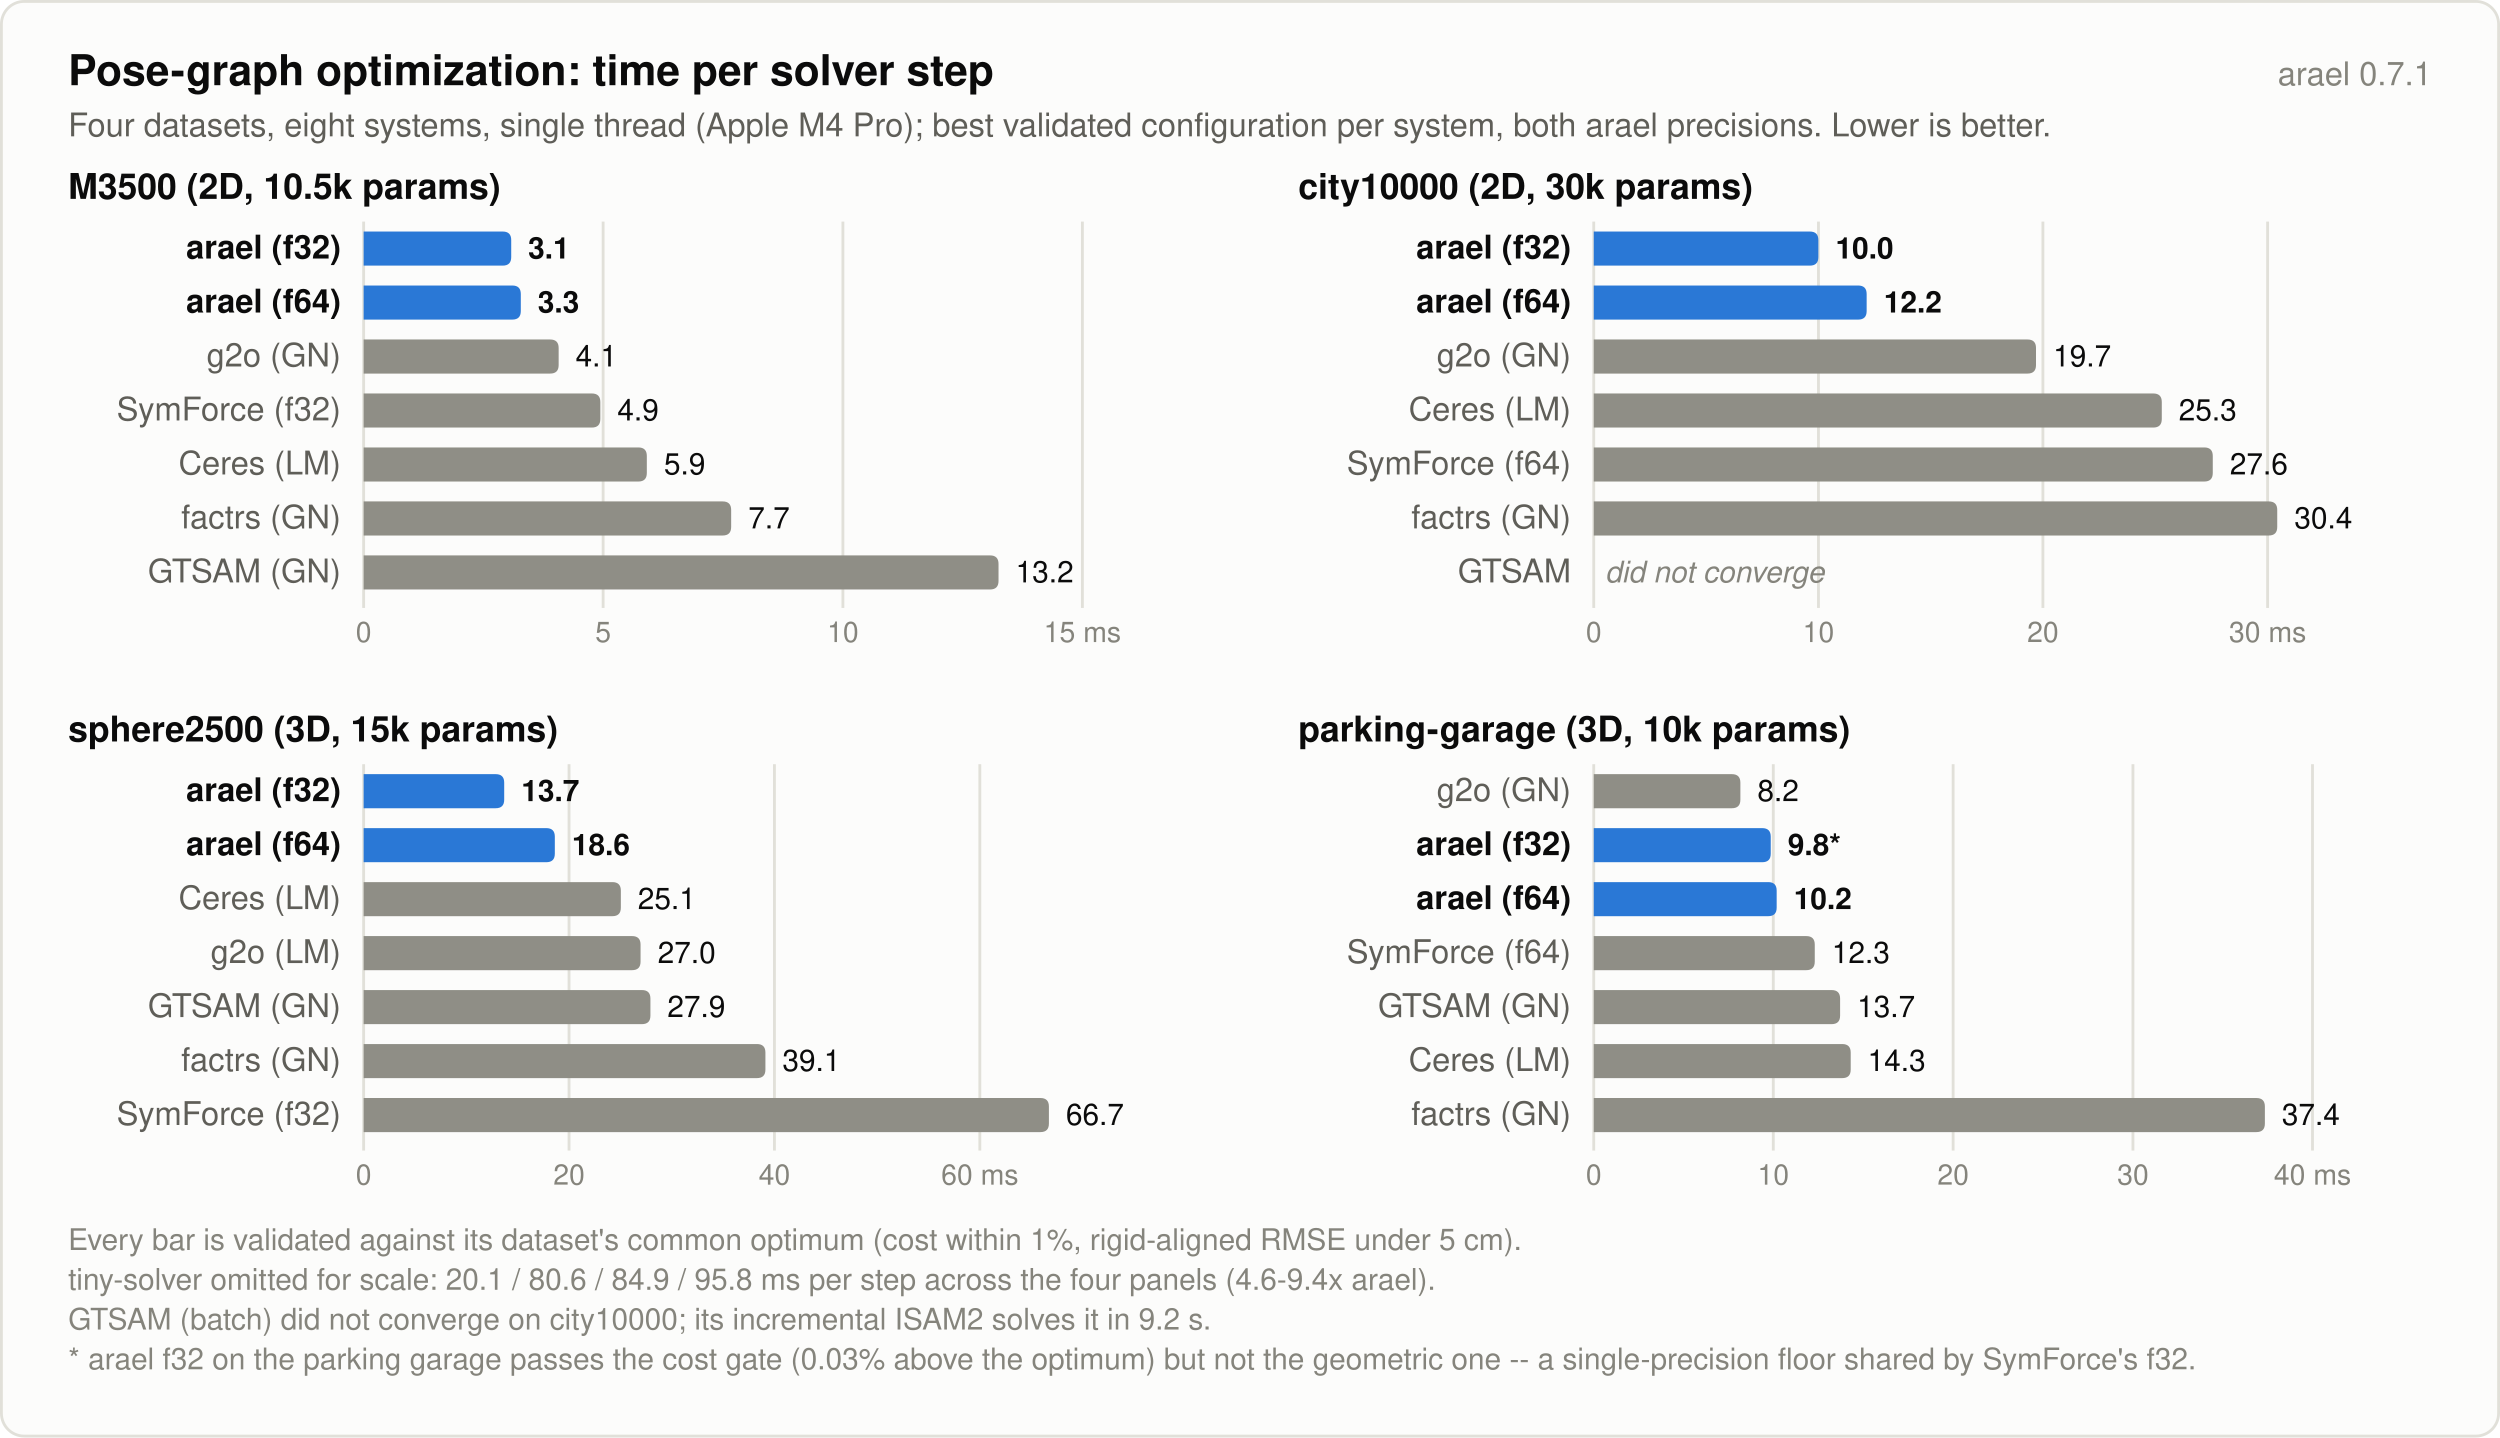
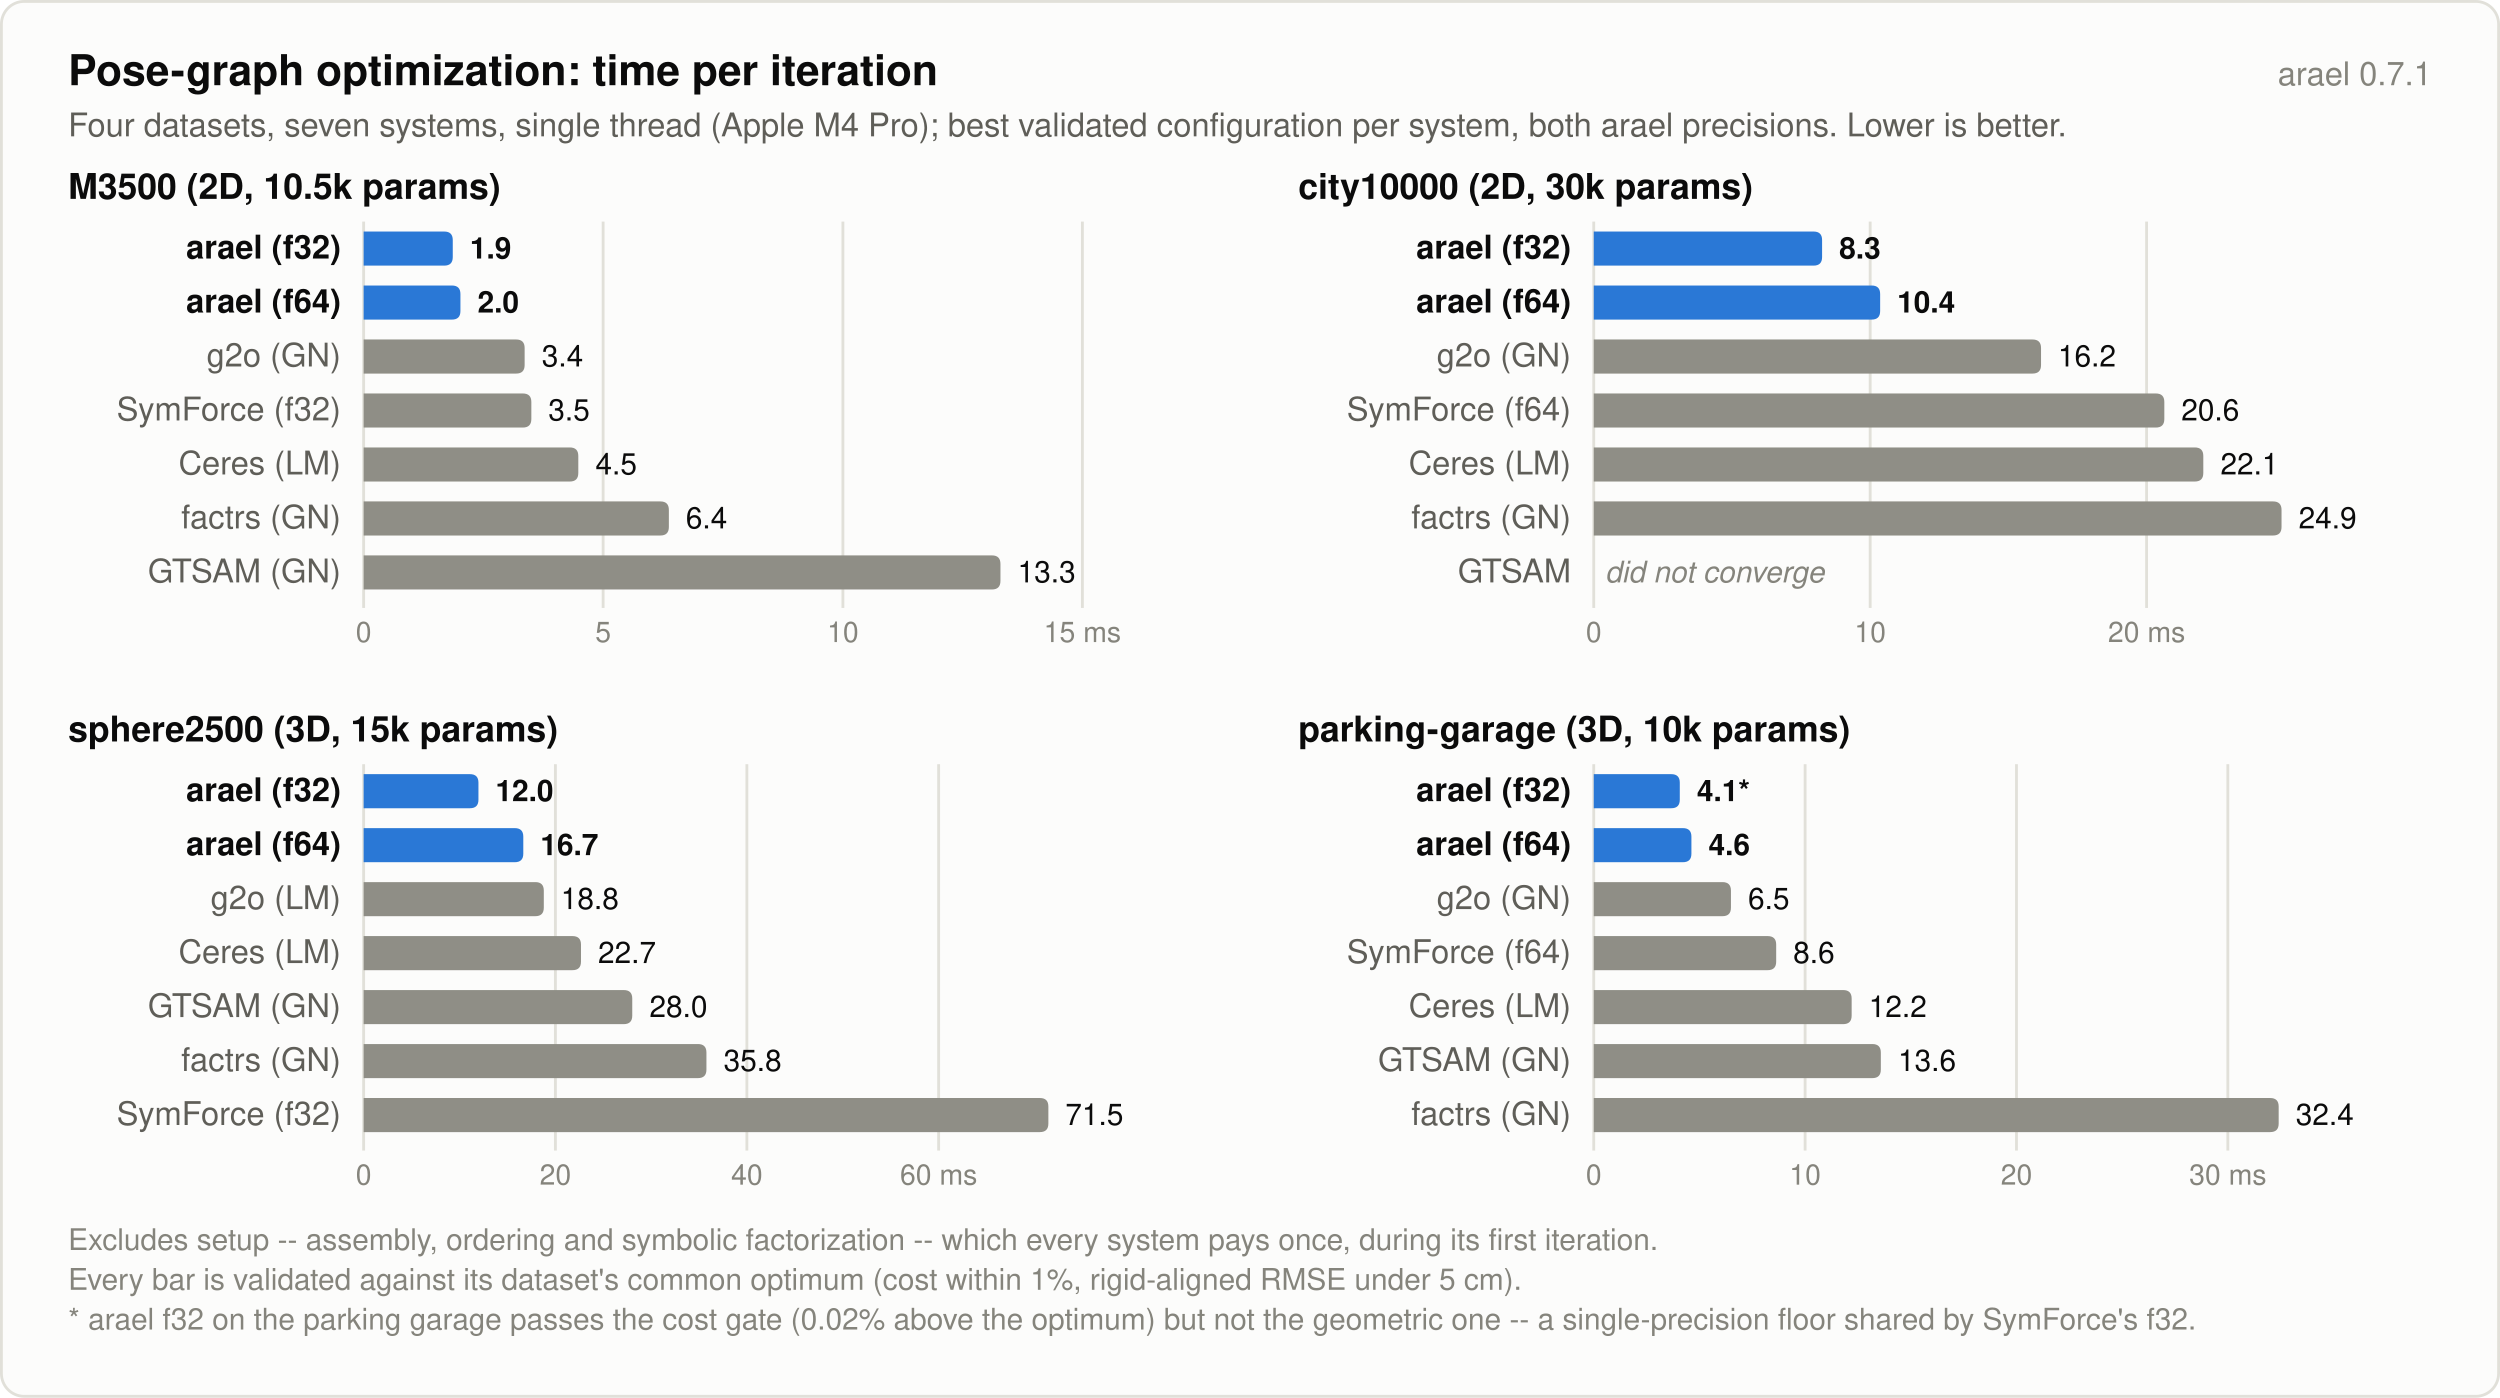
- <svg xmlns="http://www.w3.org/2000/svg" width="880" height="506" viewBox="0 0 880 506" font-family="ui-sans-serif, system-ui, -apple-system, 'Segoe UI', Helvetica, Arial, sans-serif">
-   <rect x="0.5" y="0.5" width="879" height="505" rx="8" fill="#fcfcfb" stroke="#e1e0d9" />
-   <text x="24" y="30" font-size="15" font-weight="600" fill="#0b0b0b">Pose-graph optimization: time per solver step</text>
+ <svg xmlns="http://www.w3.org/2000/svg" width="880" height="492" viewBox="0 0 880 492" font-family="ui-sans-serif, system-ui, -apple-system, 'Segoe UI', Helvetica, Arial, sans-serif">
+   <rect x="0.5" y="0.5" width="879" height="491" rx="8" fill="#fcfcfb" stroke="#e1e0d9" />
+   <text x="24" y="30" font-size="15" font-weight="600" fill="#0b0b0b">Pose-graph optimization: time per iteration</text>
  <text x="856" y="30" font-size="11.5" text-anchor="end" fill="#85847c">arael 0.7.1</text>
-   <text x="24" y="48" font-size="11.5" fill="#5f5e58">Four datasets, eight systems, single thread (Apple M4 Pro); best validated configuration per system, both arael precisions. Lower is better.</text>
+   <text x="24" y="48" font-size="11.5" fill="#5f5e58">Four datasets, seven systems, single thread (Apple M4 Pro); best validated configuration per system, both arael precisions. Lower is better.</text>
  <text x="24" y="70" font-size="12.5" font-weight="600" fill="#0b0b0b">M3500 (2D, 10.5k params)</text>
  <line x1="128.0" y1="78" x2="128.0" y2="214" stroke="#e1e0d9" stroke-width="1" />
  <text x="128.0" y="226" font-size="10" text-anchor="middle" fill="#85847c">0</text>
  <line x1="212.3" y1="78" x2="212.3" y2="214" stroke="#e1e0d9" stroke-width="1" />
  <text x="212.3" y="226" font-size="10" text-anchor="middle" fill="#85847c">5</text>
  <line x1="296.7" y1="78" x2="296.7" y2="214" stroke="#e1e0d9" stroke-width="1" />
  <text x="296.7" y="226" font-size="10" text-anchor="middle" fill="#85847c">10</text>
  <line x1="381.0" y1="78" x2="381.0" y2="214" stroke="#e1e0d9" stroke-width="1" />
  <text x="381.0" y="226" font-size="10" text-anchor="middle" fill="#85847c">15 ms</text>
  <text x="120" y="91.0" font-size="11.5" text-anchor="end" font-weight="600" fill="#0b0b0b">arael (f32)</text>
-   <path d="M128,81.5 L176.949,81.5 Q179.949,81.5 179.949,84.5 L179.949,90.5 Q179.949,93.5 176.949,93.5 L128,93.5 Z" fill="#2a78d6" />
-   <text x="185.9" y="91.0" font-size="10.5" font-weight="600" fill="#0b0b0b">3.1</text>
+   <path d="M128,81.5 L156.372,81.5 Q159.372,81.5 159.372,84.5 L159.372,90.5 Q159.372,93.5 156.372,93.5 L128,93.5 Z" fill="#2a78d6" />
+   <text x="165.4" y="91.0" font-size="10.5" font-weight="600" fill="#0b0b0b">1.9</text>
  <text x="120" y="110.0" font-size="11.5" text-anchor="end" font-weight="600" fill="#0b0b0b">arael (f64)</text>
-   <path d="M128,100.5 L180.323,100.5 Q183.323,100.5 183.323,103.5 L183.323,109.5 Q183.323,112.5 180.323,112.5 L128,112.5 Z" fill="#2a78d6" />
-   <text x="189.3" y="110.0" font-size="10.5" font-weight="600" fill="#0b0b0b">3.3</text>
+   <path d="M128,100.5 L159.071,100.5 Q162.071,100.5 162.071,103.5 L162.071,109.5 Q162.071,112.5 159.071,112.5 L128,112.5 Z" fill="#2a78d6" />
+   <text x="168.1" y="110.0" font-size="10.5" font-weight="600" fill="#0b0b0b">2.0</text>
  <text x="120" y="129.0" font-size="11.5" text-anchor="end" fill="#5f5e58">g2o (GN)</text>
-   <path d="M128,119.5 L193.647,119.5 Q196.647,119.5 196.647,122.5 L196.647,128.5 Q196.647,131.5 193.647,131.5 L128,131.5 Z" fill="#8f8e86" />
-   <text x="202.6" y="129.0" font-size="10.5" fill="#0b0b0b">4.1</text>
+   <path d="M128,119.5 L181.672,119.5 Q184.672,119.5 184.672,122.5 L184.672,128.5 Q184.672,131.5 181.672,131.5 L128,131.5 Z" fill="#8f8e86" />
+   <text x="190.7" y="129.0" font-size="10.5" fill="#0b0b0b">3.4</text>
  <text x="120" y="148.0" font-size="11.5" text-anchor="end" fill="#5f5e58">SymForce (f32)</text>
-   <path d="M128,138.5 L208.321,138.5 Q211.321,138.5 211.321,141.5 L211.321,147.5 Q211.321,150.5 208.321,150.5 L128,150.5 Z" fill="#8f8e86" />
-   <text x="217.3" y="148.0" font-size="10.5" fill="#0b0b0b">4.9</text>
+   <path d="M128,138.5 L184.033,138.5 Q187.033,138.5 187.033,141.5 L187.033,147.5 Q187.033,150.5 184.033,150.5 L128,150.5 Z" fill="#8f8e86" />
+   <text x="193.0" y="148.0" font-size="10.5" fill="#0b0b0b">3.5</text>
  <text x="120" y="167.0" font-size="11.5" text-anchor="end" fill="#5f5e58">Ceres (LM)</text>
-   <path d="M128,157.5 L224.682,157.5 Q227.682,157.5 227.682,160.5 L227.682,166.5 Q227.682,169.5 224.682,169.5 L128,169.5 Z" fill="#8f8e86" />
-   <text x="233.7" y="167.0" font-size="10.5" fill="#0b0b0b">5.9</text>
+   <path d="M128,157.5 L200.563,157.5 Q203.563,157.5 203.563,160.5 L203.563,166.5 Q203.563,169.5 200.563,169.5 L128,169.5 Z" fill="#8f8e86" />
+   <text x="209.6" y="167.0" font-size="10.5" fill="#0b0b0b">4.5</text>
  <text x="120" y="186.0" font-size="11.5" text-anchor="end" fill="#5f5e58">factrs (GN)</text>
-   <path d="M128,176.5 L254.367,176.5 Q257.367,176.5 257.367,179.5 L257.367,185.5 Q257.367,188.5 254.367,188.5 L128,188.5 Z" fill="#8f8e86" />
-   <text x="263.4" y="186.0" font-size="10.5" fill="#0b0b0b">7.7</text>
+   <path d="M128,176.5 L232.441,176.5 Q235.441,176.5 235.441,179.5 L235.441,185.5 Q235.441,188.5 232.441,188.5 L128,188.5 Z" fill="#8f8e86" />
+   <text x="241.4" y="186.0" font-size="10.5" fill="#0b0b0b">6.4</text>
  <text x="120" y="205.0" font-size="11.5" text-anchor="end" fill="#5f5e58">GTSAM (GN)</text>
-   <path d="M128,195.5 L348.483,195.5 Q351.483,195.5 351.483,198.5 L351.483,204.5 Q351.483,207.5 348.483,207.5 L128,207.5 Z" fill="#8f8e86" />
-   <text x="357.5" y="205.0" font-size="10.5" fill="#0b0b0b">13.2</text>
+   <path d="M128,195.5 L349.158,195.5 Q352.158,195.5 352.158,198.5 L352.158,204.5 Q352.158,207.5 349.158,207.5 L128,207.5 Z" fill="#8f8e86" />
+   <text x="358.2" y="205.0" font-size="10.5" fill="#0b0b0b">13.3</text>
  <text x="457" y="70" font-size="12.5" font-weight="600" fill="#0b0b0b">city10000 (2D, 30k params)</text>
  <line x1="561.0" y1="78" x2="561.0" y2="214" stroke="#e1e0d9" stroke-width="1" />
  <text x="561.0" y="226" font-size="10" text-anchor="middle" fill="#85847c">0</text>
-   <line x1="640.1" y1="78" x2="640.1" y2="214" stroke="#e1e0d9" stroke-width="1" />
-   <text x="640.1" y="226" font-size="10" text-anchor="middle" fill="#85847c">10</text>
-   <line x1="719.1" y1="78" x2="719.1" y2="214" stroke="#e1e0d9" stroke-width="1" />
-   <text x="719.1" y="226" font-size="10" text-anchor="middle" fill="#85847c">20</text>
-   <line x1="798.2" y1="78" x2="798.2" y2="214" stroke="#e1e0d9" stroke-width="1" />
-   <text x="798.2" y="226" font-size="10" text-anchor="middle" fill="#85847c">30 ms</text>
+   <line x1="658.3" y1="78" x2="658.3" y2="214" stroke="#e1e0d9" stroke-width="1" />
+   <text x="658.3" y="226" font-size="10" text-anchor="middle" fill="#85847c">10</text>
+   <line x1="755.6" y1="78" x2="755.6" y2="214" stroke="#e1e0d9" stroke-width="1" />
+   <text x="755.6" y="226" font-size="10" text-anchor="middle" fill="#85847c">20 ms</text>
  <text x="553" y="91.0" font-size="11.5" text-anchor="end" font-weight="600" fill="#0b0b0b">arael (f32)</text>
-   <path d="M561,81.5 L637.062,81.5 Q640.062,81.5 640.062,84.5 L640.062,90.5 Q640.062,93.5 637.062,93.5 L561,93.5 Z" fill="#2a78d6" />
-   <text x="646.1" y="91.0" font-size="10.5" font-weight="600" fill="#0b0b0b">10.0</text>
+   <path d="M561,81.5 L638.376,81.5 Q641.376,81.5 641.376,84.5 L641.376,90.5 Q641.376,93.5 638.376,93.5 L561,93.5 Z" fill="#2a78d6" />
+   <text x="647.4" y="91.0" font-size="10.5" font-weight="600" fill="#0b0b0b">8.3</text>
  <text x="553" y="110.0" font-size="11.5" text-anchor="end" font-weight="600" fill="#0b0b0b">arael (f64)</text>
-   <path d="M561,100.5 L654.061,100.5 Q657.061,100.5 657.061,103.5 L657.061,109.5 Q657.061,112.5 654.061,112.5 L561,112.5 Z" fill="#2a78d6" />
-   <text x="663.1" y="110.0" font-size="10.5" font-weight="600" fill="#0b0b0b">12.2</text>
+   <path d="M561,100.5 L658.811,100.5 Q661.811,100.5 661.811,103.5 L661.811,109.5 Q661.811,112.5 658.811,112.5 L561,112.5 Z" fill="#2a78d6" />
+   <text x="667.8" y="110.0" font-size="10.5" font-weight="600" fill="#0b0b0b">10.4</text>
  <text x="553" y="129.0" font-size="11.5" text-anchor="end" fill="#5f5e58">g2o (GN)</text>
-   <path d="M561,119.5 L713.674,119.5 Q716.674,119.5 716.674,122.5 L716.674,128.5 Q716.674,131.5 713.674,131.5 L561,131.5 Z" fill="#8f8e86" />
-   <text x="722.7" y="129.0" font-size="10.5" fill="#0b0b0b">19.7</text>
-   <text x="553" y="148.0" font-size="11.5" text-anchor="end" fill="#5f5e58">Ceres (LM)</text>
-   <path d="M561,138.5 L757.949,138.5 Q760.949,138.5 760.949,141.5 L760.949,147.5 Q760.949,150.5 757.949,150.5 L561,150.5 Z" fill="#8f8e86" />
-   <text x="766.9" y="148.0" font-size="10.5" fill="#0b0b0b">25.3</text>
-   <text x="553" y="167.0" font-size="11.5" text-anchor="end" fill="#5f5e58">SymForce (f64)</text>
-   <path d="M561,157.5 L775.896,157.5 Q778.896,157.5 778.896,160.5 L778.896,166.5 Q778.896,169.5 775.896,169.5 L561,169.5 Z" fill="#8f8e86" />
-   <text x="784.9" y="167.0" font-size="10.5" fill="#0b0b0b">27.6</text>
+   <path d="M561,119.5 L715.444,119.5 Q718.444,119.5 718.444,122.5 L718.444,128.5 Q718.444,131.5 715.444,131.5 L561,131.5 Z" fill="#8f8e86" />
+   <text x="724.4" y="129.0" font-size="10.5" fill="#0b0b0b">16.2</text>
+   <text x="553" y="148.0" font-size="11.5" text-anchor="end" fill="#5f5e58">SymForce (f64)</text>
+   <path d="M561,138.5 L758.843,138.5 Q761.843,138.5 761.843,141.5 L761.843,147.5 Q761.843,150.5 758.843,150.5 L561,150.5 Z" fill="#8f8e86" />
+   <text x="767.8" y="148.0" font-size="10.5" fill="#0b0b0b">20.6</text>
+   <text x="553" y="167.0" font-size="11.5" text-anchor="end" fill="#5f5e58">Ceres (LM)</text>
+   <path d="M561,157.5 L772.563,157.5 Q775.563,157.5 775.563,160.5 L775.563,166.5 Q775.563,169.5 772.563,169.5 L561,169.5 Z" fill="#8f8e86" />
+   <text x="781.6" y="167.0" font-size="10.5" fill="#0b0b0b">22.1</text>
  <text x="553" y="186.0" font-size="11.5" text-anchor="end" fill="#5f5e58">factrs (GN)</text>
-   <path d="M561,176.5 L798.587,176.5 Q801.587,176.5 801.587,179.5 L801.587,185.5 Q801.587,188.5 798.587,188.5 L561,188.5 Z" fill="#8f8e86" />
-   <text x="807.6" y="186.0" font-size="10.5" fill="#0b0b0b">30.4</text>
+   <path d="M561,176.5 L800.102,176.5 Q803.102,176.5 803.102,179.5 L803.102,185.5 Q803.102,188.5 800.102,188.5 L561,188.5 Z" fill="#8f8e86" />
+   <text x="809.1" y="186.0" font-size="10.5" fill="#0b0b0b">24.9</text>
  <text x="553" y="205.0" font-size="11.5" text-anchor="end" fill="#5f5e58">GTSAM</text>
  <text x="565" y="205.0" font-size="10.5" font-style="italic" fill="#85847c">did not converge</text>
  <text x="24" y="261" font-size="12.5" font-weight="600" fill="#0b0b0b">sphere2500 (3D, 15k params)</text>
  <line x1="128.0" y1="269" x2="128.0" y2="405" stroke="#e1e0d9" stroke-width="1" />
  <text x="128.0" y="417" font-size="10" text-anchor="middle" fill="#85847c">0</text>
-   <line x1="200.3" y1="269" x2="200.3" y2="405" stroke="#e1e0d9" stroke-width="1" />
-   <text x="200.3" y="417" font-size="10" text-anchor="middle" fill="#85847c">20</text>
-   <line x1="272.6" y1="269" x2="272.6" y2="405" stroke="#e1e0d9" stroke-width="1" />
-   <text x="272.6" y="417" font-size="10" text-anchor="middle" fill="#85847c">40</text>
-   <line x1="344.9" y1="269" x2="344.9" y2="405" stroke="#e1e0d9" stroke-width="1" />
-   <text x="344.9" y="417" font-size="10" text-anchor="middle" fill="#85847c">60 ms</text>
+   <line x1="195.5" y1="269" x2="195.5" y2="405" stroke="#e1e0d9" stroke-width="1" />
+   <text x="195.5" y="417" font-size="10" text-anchor="middle" fill="#85847c">20</text>
+   <line x1="262.9" y1="269" x2="262.9" y2="405" stroke="#e1e0d9" stroke-width="1" />
+   <text x="262.9" y="417" font-size="10" text-anchor="middle" fill="#85847c">40</text>
+   <line x1="330.4" y1="269" x2="330.4" y2="405" stroke="#e1e0d9" stroke-width="1" />
+   <text x="330.4" y="417" font-size="10" text-anchor="middle" fill="#85847c">60 ms</text>
  <text x="120" y="282.0" font-size="11.5" text-anchor="end" font-weight="600" fill="#0b0b0b">arael (f32)</text>
-   <path d="M128,272.5 L174.48,272.5 Q177.48,272.5 177.48,275.5 L177.48,281.5 Q177.48,284.5 174.48,284.5 L128,284.5 Z" fill="#2a78d6" />
-   <text x="183.5" y="282.0" font-size="10.5" font-weight="600" fill="#0b0b0b">13.7</text>
+   <path d="M128,272.5 L165.413,272.5 Q168.413,272.5 168.413,275.5 L168.413,281.5 Q168.413,284.5 165.413,284.5 L128,284.5 Z" fill="#2a78d6" />
+   <text x="174.4" y="282.0" font-size="10.5" font-weight="600" fill="#0b0b0b">12.0</text>
  <text x="120" y="301.0" font-size="11.5" text-anchor="end" font-weight="600" fill="#0b0b0b">arael (f64)</text>
-   <path d="M128,291.5 L192.298,291.5 Q195.298,291.5 195.298,294.5 L195.298,300.5 Q195.298,303.5 192.298,303.5 L128,303.5 Z" fill="#2a78d6" />
-   <text x="201.3" y="301.0" font-size="10.5" font-weight="600" fill="#0b0b0b">18.6</text>
-   <text x="120" y="320.0" font-size="11.5" text-anchor="end" fill="#5f5e58">Ceres (LM)</text>
-   <path d="M128,310.5 L215.538,310.5 Q218.538,310.5 218.538,313.5 L218.538,319.5 Q218.538,322.5 215.538,322.5 L128,322.5 Z" fill="#8f8e86" />
-   <text x="224.5" y="320.0" font-size="10.5" fill="#0b0b0b">25.1</text>
-   <text x="120" y="339.0" font-size="11.5" text-anchor="end" fill="#5f5e58">g2o (LM)</text>
-   <path d="M128,329.5 L222.477,329.5 Q225.477,329.5 225.477,332.5 L225.477,338.5 Q225.477,341.5 222.477,341.5 L128,341.5 Z" fill="#8f8e86" />
-   <text x="231.5" y="339.0" font-size="10.5" fill="#0b0b0b">27.0</text>
+   <path d="M128,291.5 L181.2,291.5 Q184.2,291.5 184.2,294.5 L184.2,300.5 Q184.2,303.5 181.2,303.5 L128,303.5 Z" fill="#2a78d6" />
+   <text x="190.2" y="301.0" font-size="10.5" font-weight="600" fill="#0b0b0b">16.7</text>
+   <text x="120" y="320.0" font-size="11.5" text-anchor="end" fill="#5f5e58">g2o (LM)</text>
+   <path d="M128,310.5 L188.419,310.5 Q191.419,310.5 191.419,313.5 L191.419,319.5 Q191.419,322.5 188.419,322.5 L128,322.5 Z" fill="#8f8e86" />
+   <text x="197.4" y="320.0" font-size="10.5" fill="#0b0b0b">18.8</text>
+   <text x="120" y="339.0" font-size="11.5" text-anchor="end" fill="#5f5e58">Ceres (LM)</text>
+   <path d="M128,329.5 L201.507,329.5 Q204.507,329.5 204.507,332.5 L204.507,338.5 Q204.507,341.5 201.507,341.5 L128,341.5 Z" fill="#8f8e86" />
+   <text x="210.5" y="339.0" font-size="10.5" fill="#0b0b0b">22.7</text>
  <text x="120" y="358.0" font-size="11.5" text-anchor="end" fill="#5f5e58">GTSAM (GN)</text>
-   <path d="M128,348.5 L225.947,348.5 Q228.947,348.5 228.947,351.5 L228.947,357.5 Q228.947,360.5 225.947,360.5 L128,360.5 Z" fill="#8f8e86" />
-   <text x="234.9" y="358.0" font-size="10.5" fill="#0b0b0b">27.9</text>
+   <path d="M128,348.5 L219.555,348.5 Q222.555,348.5 222.555,351.5 L222.555,357.5 Q222.555,360.5 219.555,360.5 L128,360.5 Z" fill="#8f8e86" />
+   <text x="228.6" y="358.0" font-size="10.5" fill="#0b0b0b">28.0</text>
  <text x="120" y="377.0" font-size="11.5" text-anchor="end" fill="#5f5e58">factrs (GN)</text>
-   <path d="M128,367.5 L266.427,367.5 Q269.427,367.5 269.427,370.5 L269.427,376.5 Q269.427,379.5 266.427,379.5 L128,379.5 Z" fill="#8f8e86" />
-   <text x="275.4" y="377.0" font-size="10.5" fill="#0b0b0b">39.1</text>
+   <path d="M128,367.5 L245.664,367.5 Q248.664,367.5 248.664,370.5 L248.664,376.5 Q248.664,379.5 245.664,379.5 L128,379.5 Z" fill="#8f8e86" />
+   <text x="254.7" y="377.0" font-size="10.5" fill="#0b0b0b">35.8</text>
  <text x="120" y="396.0" font-size="11.5" text-anchor="end" fill="#5f5e58">SymForce (f32)</text>
-   <path d="M128,386.5 L366.217,386.5 Q369.217,386.5 369.217,389.5 L369.217,395.5 Q369.217,398.5 366.217,398.5 L128,398.5 Z" fill="#8f8e86" />
-   <text x="375.2" y="396.0" font-size="10.5" fill="#0b0b0b">66.7</text>
+   <path d="M128,386.5 L366.025,386.5 Q369.025,386.5 369.025,389.5 L369.025,395.5 Q369.025,398.5 366.025,398.5 L128,398.5 Z" fill="#8f8e86" />
+   <text x="375.0" y="396.0" font-size="10.5" fill="#0b0b0b">71.5</text>
  <text x="457" y="261" font-size="12.5" font-weight="600" fill="#0b0b0b">parking-garage (3D, 10k params)</text>
  <line x1="561.0" y1="269" x2="561.0" y2="405" stroke="#e1e0d9" stroke-width="1" />
  <text x="561.0" y="417" font-size="10" text-anchor="middle" fill="#85847c">0</text>
-   <line x1="624.2" y1="269" x2="624.2" y2="405" stroke="#e1e0d9" stroke-width="1" />
-   <text x="624.2" y="417" font-size="10" text-anchor="middle" fill="#85847c">10</text>
-   <line x1="687.5" y1="269" x2="687.5" y2="405" stroke="#e1e0d9" stroke-width="1" />
-   <text x="687.5" y="417" font-size="10" text-anchor="middle" fill="#85847c">20</text>
-   <line x1="750.8" y1="269" x2="750.8" y2="405" stroke="#e1e0d9" stroke-width="1" />
-   <text x="750.8" y="417" font-size="10" text-anchor="middle" fill="#85847c">30</text>
-   <line x1="814.0" y1="269" x2="814.0" y2="405" stroke="#e1e0d9" stroke-width="1" />
-   <text x="814.0" y="417" font-size="10" text-anchor="middle" fill="#85847c">40 ms</text>
-   <text x="553" y="282.0" font-size="11.5" text-anchor="end" fill="#5f5e58">g2o (GN)</text>
-   <path d="M561,272.5 L609.612,272.5 Q612.612,272.5 612.612,275.5 L612.612,281.5 Q612.612,284.5 609.612,284.5 L561,284.5 Z" fill="#8f8e86" />
-   <text x="618.6" y="282.0" font-size="10.5" fill="#0b0b0b">8.2</text>
-   <text x="553" y="301.0" font-size="11.5" text-anchor="end" font-weight="600" fill="#0b0b0b">arael (f32)</text>
-   <path d="M561,291.5 L620.301,291.5 Q623.301,291.5 623.301,294.5 L623.301,300.5 Q623.301,303.5 620.301,303.5 L561,303.5 Z" fill="#2a78d6" />
-   <text x="629.3" y="301.0" font-size="10.5" font-weight="600" fill="#0b0b0b">9.8*</text>
-   <text x="553" y="320.0" font-size="11.5" text-anchor="end" font-weight="600" fill="#0b0b0b">arael (f64)</text>
-   <path d="M561,310.5 L622.389,310.5 Q625.389,310.5 625.389,313.5 L625.389,319.5 Q625.389,322.5 622.389,322.5 L561,322.5 Z" fill="#2a78d6" />
-   <text x="631.4" y="320.0" font-size="10.5" font-weight="600" fill="#0b0b0b">10.2</text>
+   <line x1="635.4" y1="269" x2="635.4" y2="405" stroke="#e1e0d9" stroke-width="1" />
+   <text x="635.4" y="417" font-size="10" text-anchor="middle" fill="#85847c">10</text>
+   <line x1="709.8" y1="269" x2="709.8" y2="405" stroke="#e1e0d9" stroke-width="1" />
+   <text x="709.8" y="417" font-size="10" text-anchor="middle" fill="#85847c">20</text>
+   <line x1="784.2" y1="269" x2="784.2" y2="405" stroke="#e1e0d9" stroke-width="1" />
+   <text x="784.2" y="417" font-size="10" text-anchor="middle" fill="#85847c">30 ms</text>
+   <text x="553" y="282.0" font-size="11.5" text-anchor="end" font-weight="600" fill="#0b0b0b">arael (f32)</text>
+   <path d="M561,272.5 L588.286,272.5 Q591.286,272.5 591.286,275.5 L591.286,281.5 Q591.286,284.5 588.286,284.5 L561,284.5 Z" fill="#2a78d6" />
+   <text x="597.3" y="282.0" font-size="10.5" font-weight="600" fill="#0b0b0b">4.1*</text>
+   <text x="553" y="301.0" font-size="11.5" text-anchor="end" font-weight="600" fill="#0b0b0b">arael (f64)</text>
+   <path d="M561,291.5 L592.378,291.5 Q595.378,291.5 595.378,294.5 L595.378,300.5 Q595.378,303.5 592.378,303.5 L561,303.5 Z" fill="#2a78d6" />
+   <text x="601.4" y="301.0" font-size="10.5" font-weight="600" fill="#0b0b0b">4.6</text>
+   <text x="553" y="320.0" font-size="11.5" text-anchor="end" fill="#5f5e58">g2o (GN)</text>
+   <path d="M561,310.5 L606.293,310.5 Q609.293,310.5 609.293,313.5 L609.293,319.5 Q609.293,322.5 606.293,322.5 L561,322.5 Z" fill="#8f8e86" />
+   <text x="615.3" y="320.0" font-size="10.5" fill="#0b0b0b">6.5</text>
  <text x="553" y="339.0" font-size="11.5" text-anchor="end" fill="#5f5e58">SymForce (f64)</text>
-   <path d="M561,329.5 L635.798,329.5 Q638.798,329.5 638.798,332.5 L638.798,338.5 Q638.798,341.5 635.798,341.5 L561,341.5 Z" fill="#8f8e86" />
-   <text x="644.8" y="339.0" font-size="10.5" fill="#0b0b0b">12.3</text>
-   <text x="553" y="358.0" font-size="11.5" text-anchor="end" fill="#5f5e58">GTSAM (GN)</text>
-   <path d="M561,348.5 L644.716,348.5 Q647.716,348.5 647.716,351.5 L647.716,357.5 Q647.716,360.5 644.716,360.5 L561,360.5 Z" fill="#8f8e86" />
-   <text x="653.7" y="358.0" font-size="10.5" fill="#0b0b0b">13.7</text>
-   <text x="553" y="377.0" font-size="11.5" text-anchor="end" fill="#5f5e58">Ceres (LM)</text>
-   <path d="M561,367.5 L648.447,367.5 Q651.447,367.5 651.447,370.5 L651.447,376.5 Q651.447,379.5 648.447,379.5 L561,379.5 Z" fill="#8f8e86" />
-   <text x="657.4" y="377.0" font-size="10.5" fill="#0b0b0b">14.3</text>
+   <path d="M561,329.5 L622.217,329.5 Q625.217,329.5 625.217,332.5 L625.217,338.5 Q625.217,341.5 622.217,341.5 L561,341.5 Z" fill="#8f8e86" />
+   <text x="631.2" y="339.0" font-size="10.5" fill="#0b0b0b">8.6</text>
+   <text x="553" y="358.0" font-size="11.5" text-anchor="end" fill="#5f5e58">Ceres (LM)</text>
+   <path d="M561,348.5 L648.782,348.5 Q651.782,348.5 651.782,351.5 L651.782,357.5 Q651.782,360.5 648.782,360.5 L561,360.5 Z" fill="#8f8e86" />
+   <text x="657.8" y="358.0" font-size="10.5" fill="#0b0b0b">12.2</text>
+   <text x="553" y="377.0" font-size="11.5" text-anchor="end" fill="#5f5e58">GTSAM (GN)</text>
+   <path d="M561,367.5 L659.051,367.5 Q662.051,367.5 662.051,370.5 L662.051,376.5 Q662.051,379.5 659.051,379.5 L561,379.5 Z" fill="#8f8e86" />
+   <text x="668.1" y="377.0" font-size="10.5" fill="#0b0b0b">13.6</text>
  <text x="553" y="396.0" font-size="11.5" text-anchor="end" fill="#5f5e58">factrs (GN)</text>
-   <path d="M561,386.5 L794.239,386.5 Q797.239,386.5 797.239,389.5 L797.239,395.5 Q797.239,398.5 794.239,398.5 L561,398.5 Z" fill="#8f8e86" />
-   <text x="803.2" y="396.0" font-size="10.5" fill="#0b0b0b">37.4</text>
-   <text x="24" y="440" font-size="10.5" fill="#85847c">Every bar is validated against its dataset's common optimum (cost within 1%, rigid-aligned RMSE under 5 cm).</text>
-   <text x="24" y="454" font-size="10.5" fill="#85847c">tiny-solver omitted for scale: 20.1 / 80.6 / 84.9 / 95.8 ms per step across the four panels (4.6-9.4x arael).</text>
-   <text x="24" y="468" font-size="10.5" fill="#85847c">GTSAM (batch) did not converge on city10000; its incremental ISAM2 solves it in 9.2 s.</text>
-   <text x="24" y="482" font-size="10.5" fill="#85847c">* arael f32 on the parking garage passes the cost gate (0.03% above the optimum) but not the geometric one -- a single-precision floor shared by SymForce's f32.</text>
+   <path d="M561,386.5 L799.094,386.5 Q802.094,386.5 802.094,389.5 L802.094,395.5 Q802.094,398.5 799.094,398.5 L561,398.5 Z" fill="#8f8e86" />
+   <text x="808.1" y="396.0" font-size="10.5" fill="#0b0b0b">32.4</text>
+   <text x="24" y="440" font-size="10.5" fill="#85847c">Excludes setup -- assembly, ordering and symbolic factorization -- which every system pays once, during its first iteration.</text>
+   <text x="24" y="454" font-size="10.5" fill="#85847c">Every bar is validated against its dataset's common optimum (cost within 1%, rigid-aligned RMSE under 5 cm).</text>
+   <text x="24" y="468" font-size="10.5" fill="#85847c">* arael f32 on the parking garage passes the cost gate (0.02% above the optimum) but not the geometric one -- a single-precision floor shared by SymForce's f32.</text>
</svg>
